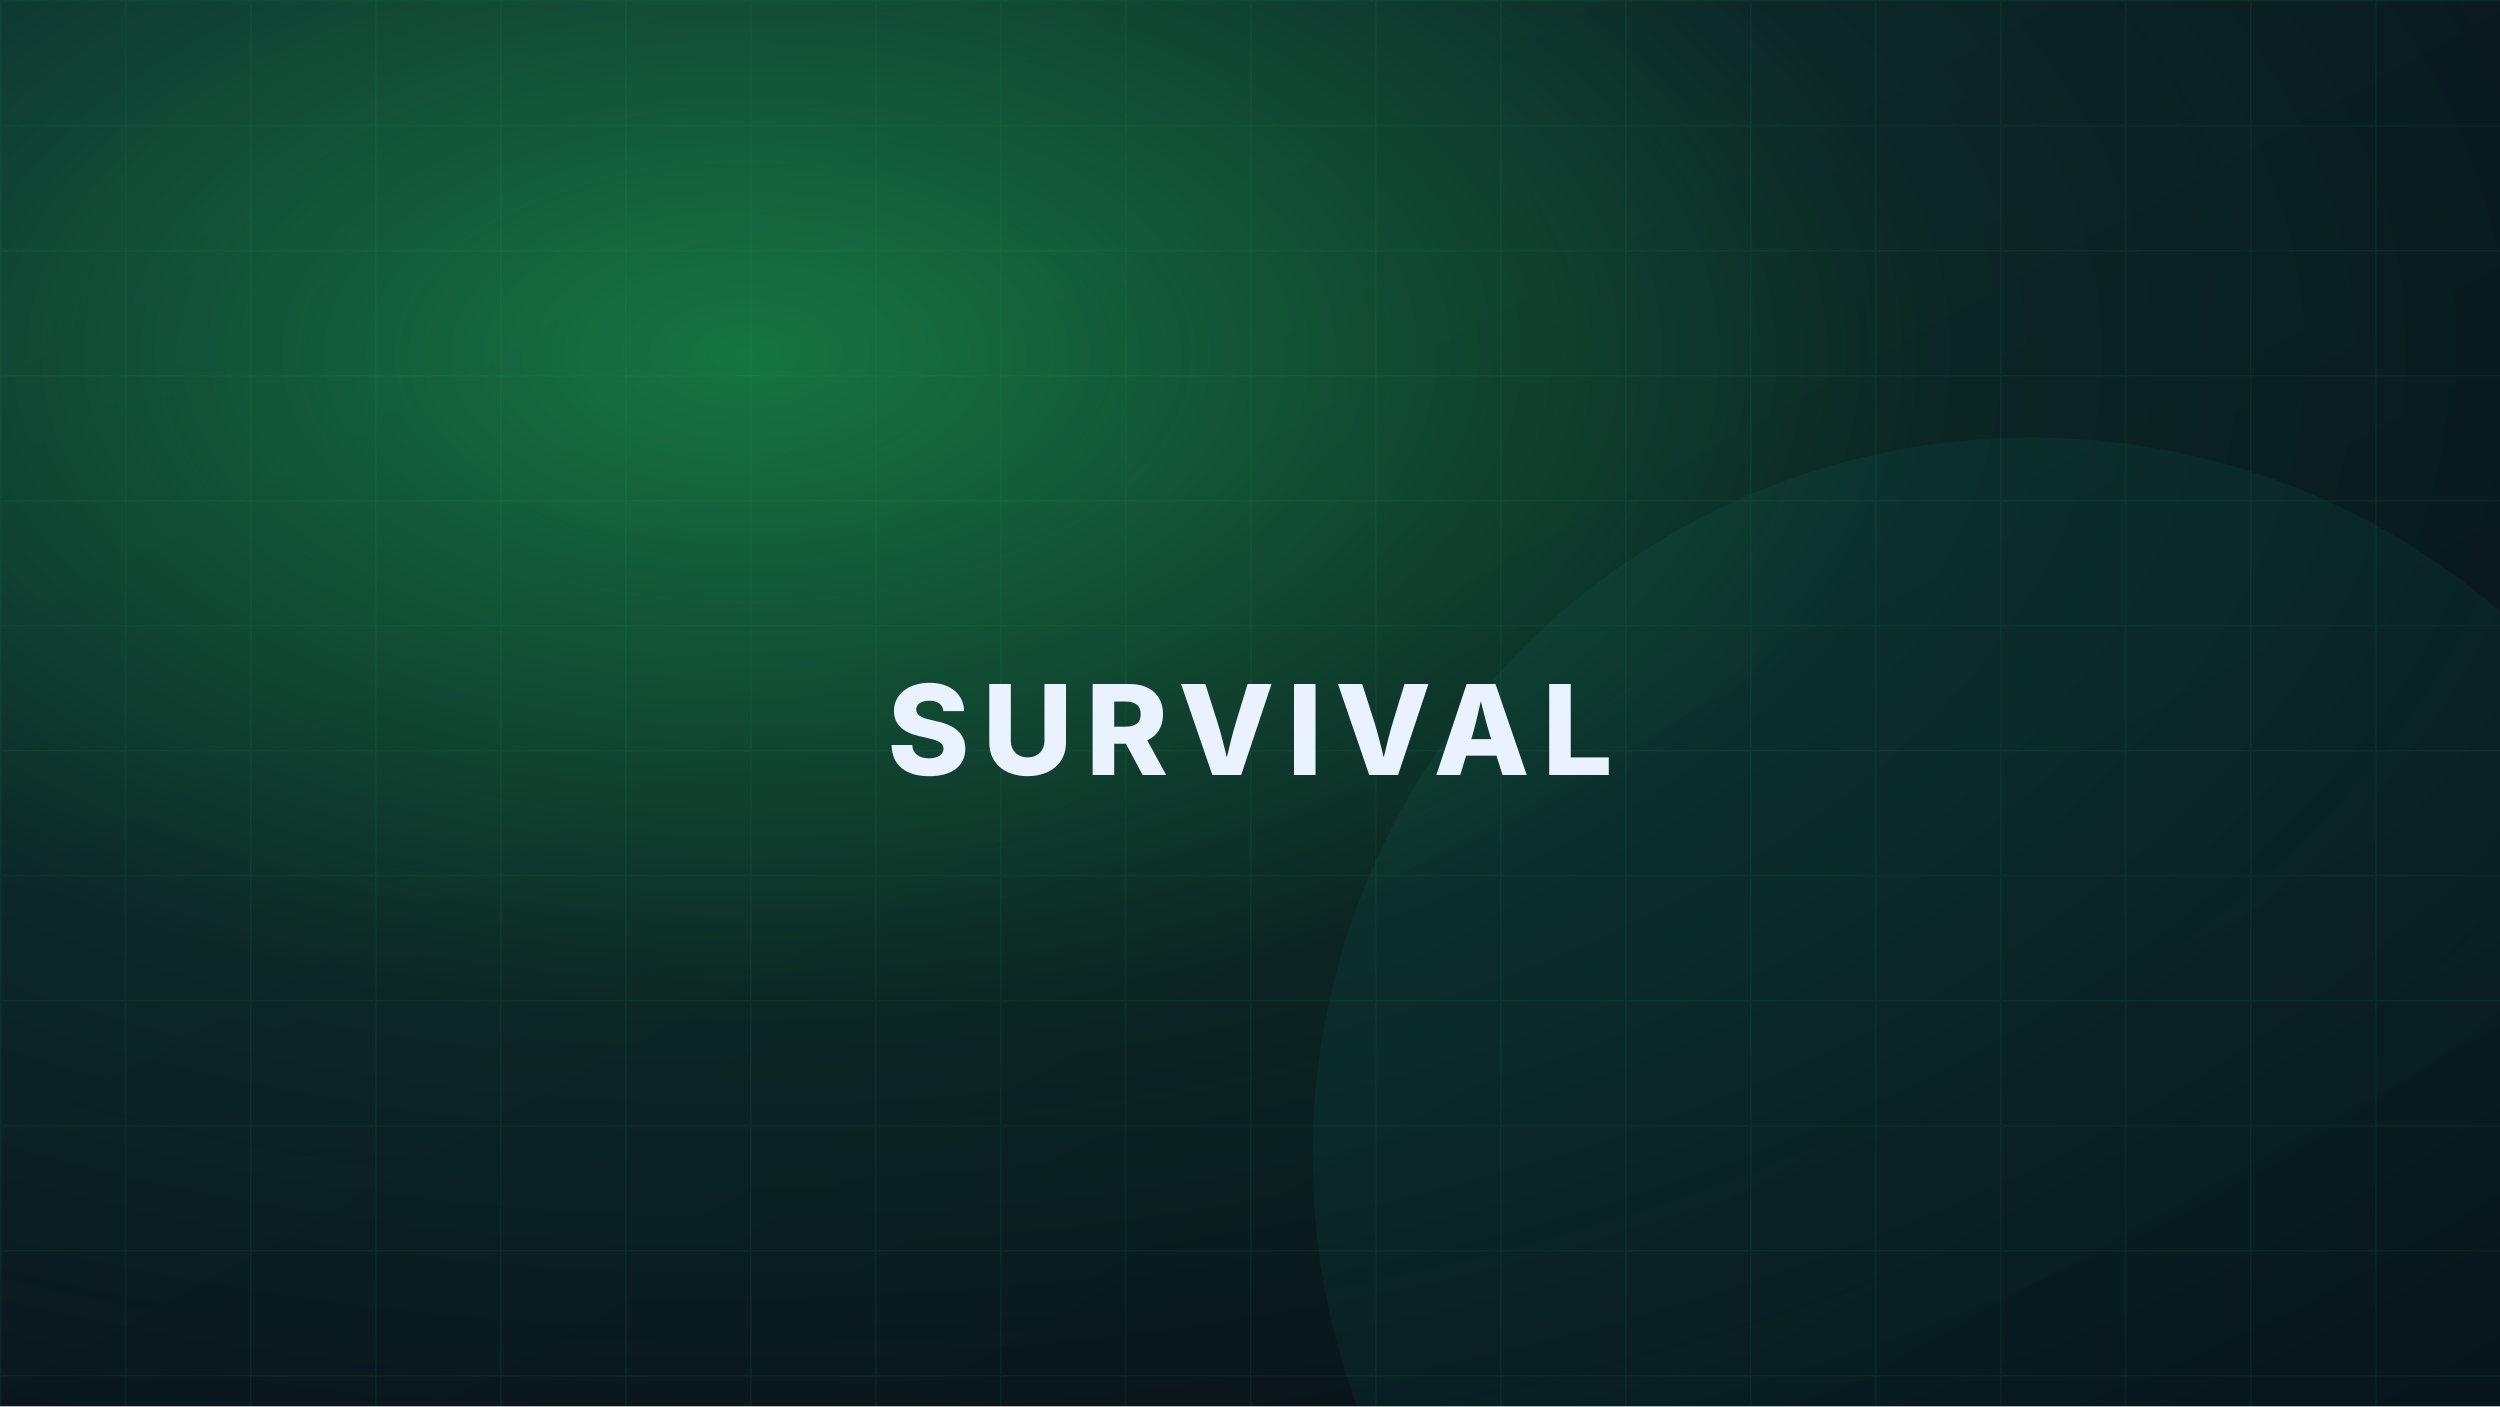
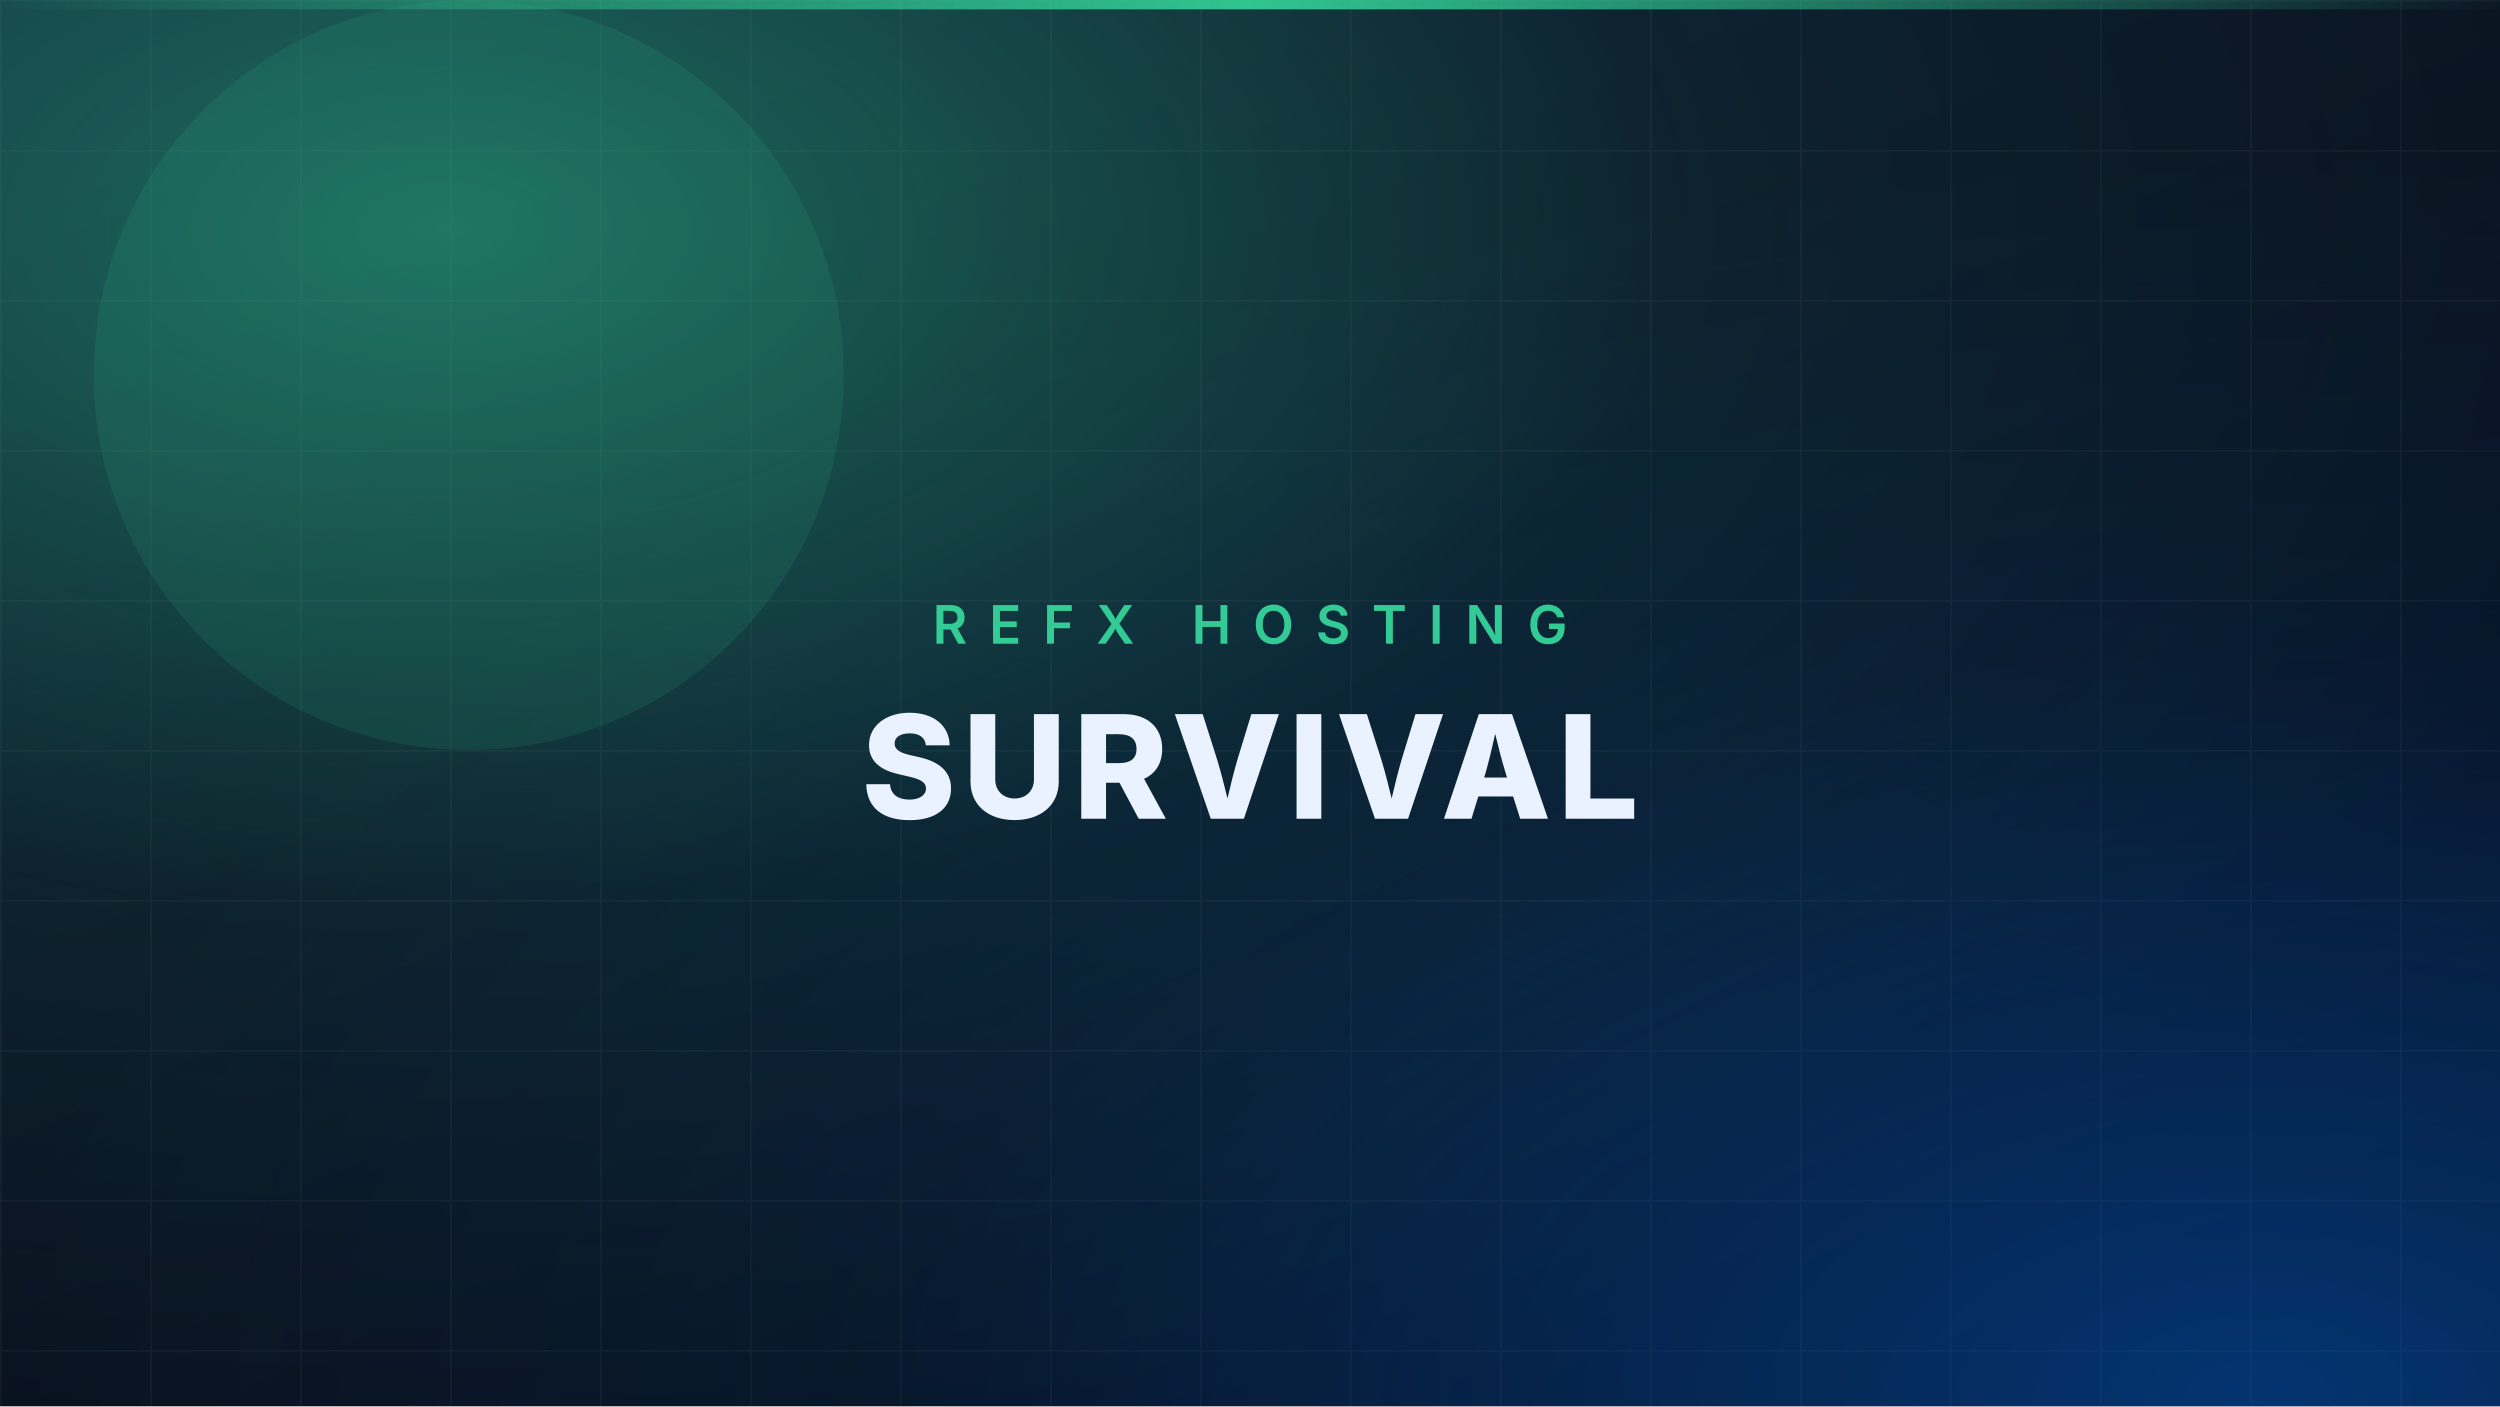
<svg xmlns="http://www.w3.org/2000/svg" viewBox="0 0 800 450" width="800" height="450" role="img" aria-label="SURVIVAL">
  <defs>
-     <linearGradient id="g" x1="0" y1="0" x2="1" y2="1">
-       <stop offset="0" stop-color="#0a1626" />
+     <linearGradient id="bg" x1="0" y1="0" x2="0.8" y2="1">
+       <stop offset="0" stop-color="#0c1830" />
      <stop offset="1" stop-color="#070b12" />
    </linearGradient>
-     <radialGradient id="glow" cx="0.3" cy="0.25" r="0.95">
-       <stop offset="0" stop-color="#22c55e" stop-opacity="0.55" />
-       <stop offset="0.5" stop-color="#22c55e" stop-opacity="0.12" />
-       <stop offset="1" stop-color="#22c55e" stop-opacity="0" />
+     <radialGradient id="acc" cx="0.18" cy="0.16" r="0.9">
+       <stop offset="0" stop-color="#34d399" stop-opacity="0.45" />
+       <stop offset="0.55" stop-color="#34d399" stop-opacity="0.08" />
+       <stop offset="1" stop-color="#34d399" stop-opacity="0" />
    </radialGradient>
-     <pattern id="grid" width="40" height="40" patternUnits="userSpaceOnUse">
-       <path d="M40 0H0V40" fill="none" stroke="#22c55e" stroke-opacity="0.08" stroke-width="1" />
+     <radialGradient id="blu" cx="0.9" cy="1" r="0.9">
+       <stop offset="0" stop-color="#0072ff" stop-opacity="0.4" />
+       <stop offset="0.6" stop-color="#0072ff" stop-opacity="0.08" />
+       <stop offset="1" stop-color="#0072ff" stop-opacity="0" />
+     </radialGradient>
+     <linearGradient id="beam" x1="0" y1="0" x2="1" y2="0">
+       <stop offset="0" stop-color="#34d399" stop-opacity="0" />
+       <stop offset="0.5" stop-color="#34d399" stop-opacity="0.9" />
+       <stop offset="1" stop-color="#34d399" stop-opacity="0" />
+     </linearGradient>
+     <pattern id="grid" width="48" height="48" patternUnits="userSpaceOnUse">
+       <path d="M48 0H0V48" fill="none" stroke="#ffffff" stroke-opacity="0.04" stroke-width="1" />
    </pattern>
  </defs>
-   <rect width="800" height="450" fill="url(#g)" />
+   <rect width="800" height="450" fill="url(#bg)" />
  <rect width="800" height="450" fill="url(#grid)" />
-   <rect width="800" height="450" fill="url(#glow)" />
-   <circle cx="650" cy="370" r="230" fill="#14b8a6" opacity="0.07" />
+   <rect width="800" height="450" fill="url(#acc)" />
+   <rect width="800" height="450" fill="url(#blu)" />
+   <rect x="0" y="0" width="800" height="3" fill="url(#beam)" />
+   <circle cx="150" cy="120" r="120" fill="#34d399" opacity="0.10" />
  <g font-family="Inter, system-ui, sans-serif" text-anchor="middle">
-     <text x="400" y="248" font-size="40" font-weight="800" fill="#eaf2ff" letter-spacing="4">SURVIVAL</text>
+     <text x="400" y="206" font-size="17" font-weight="600" letter-spacing="7" fill="#34d399" opacity="0.95">REFX HOSTING</text>
+     <text x="400" y="262" font-size="46" font-weight="800" letter-spacing="2" fill="#eaf2ff">SURVIVAL</text>
  </g>
</svg>
